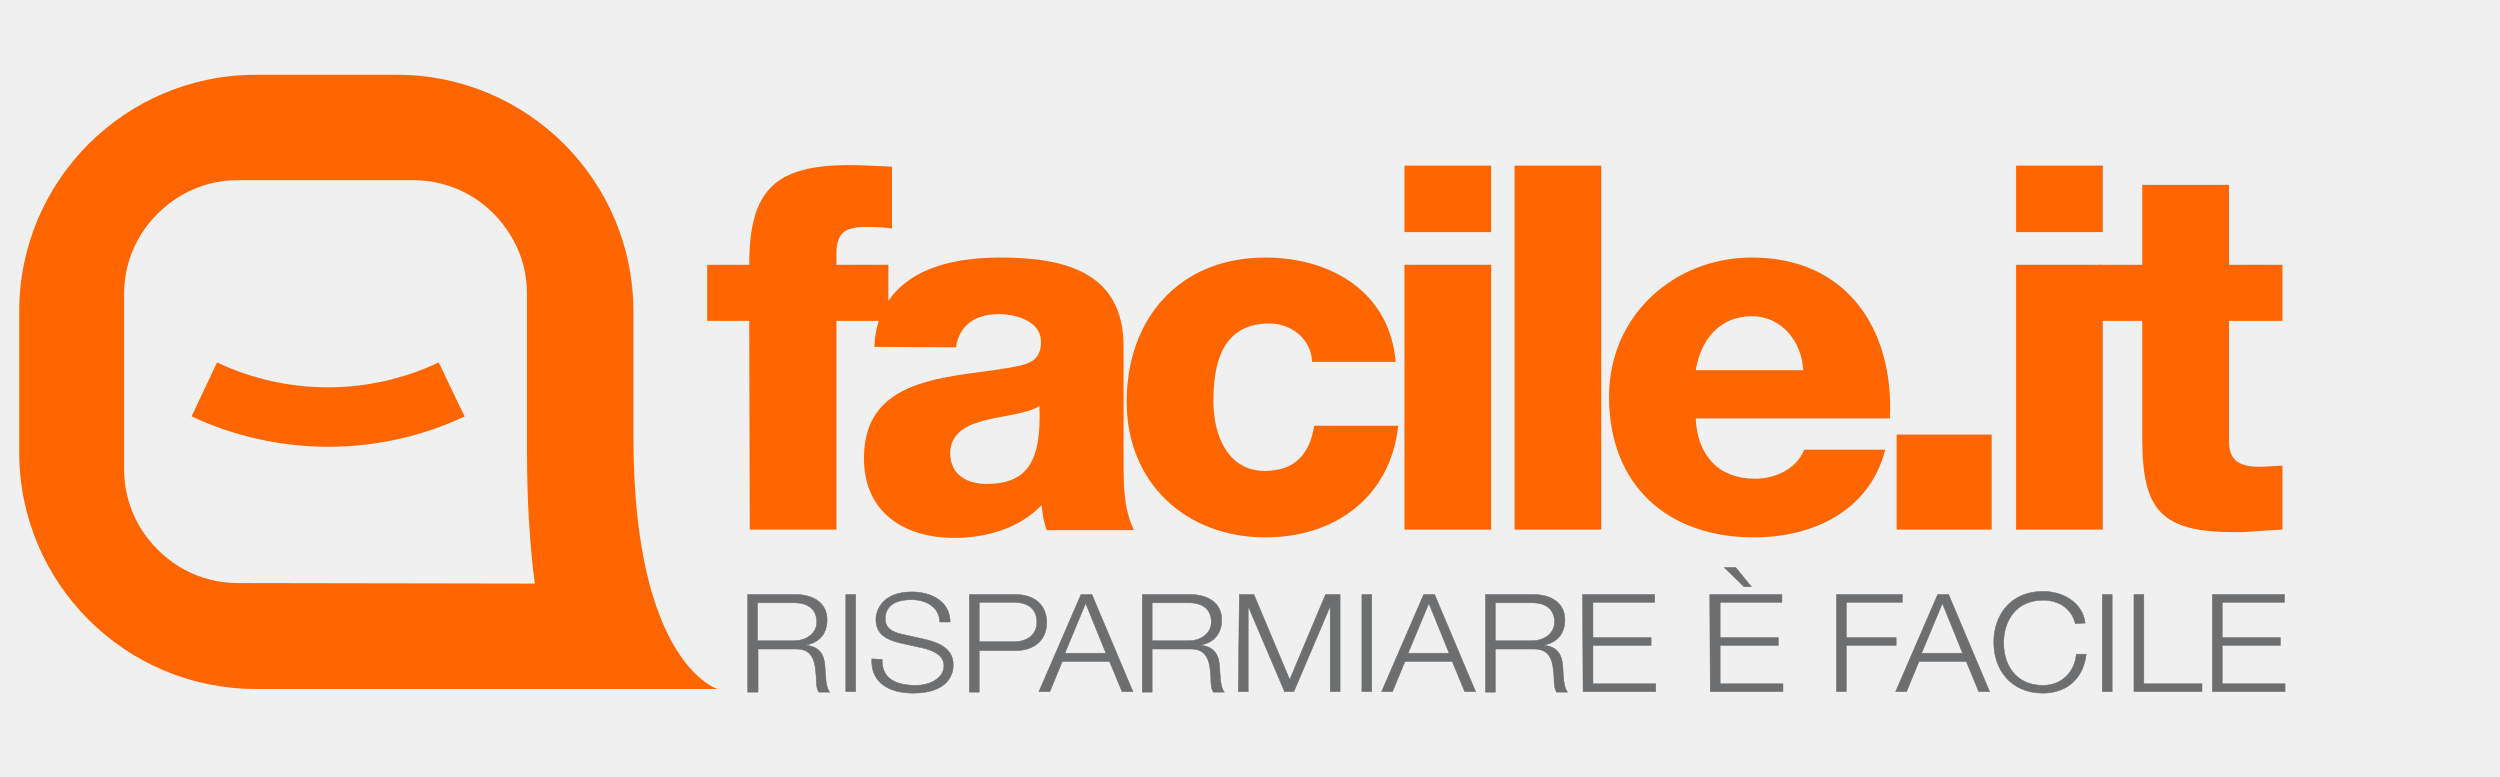
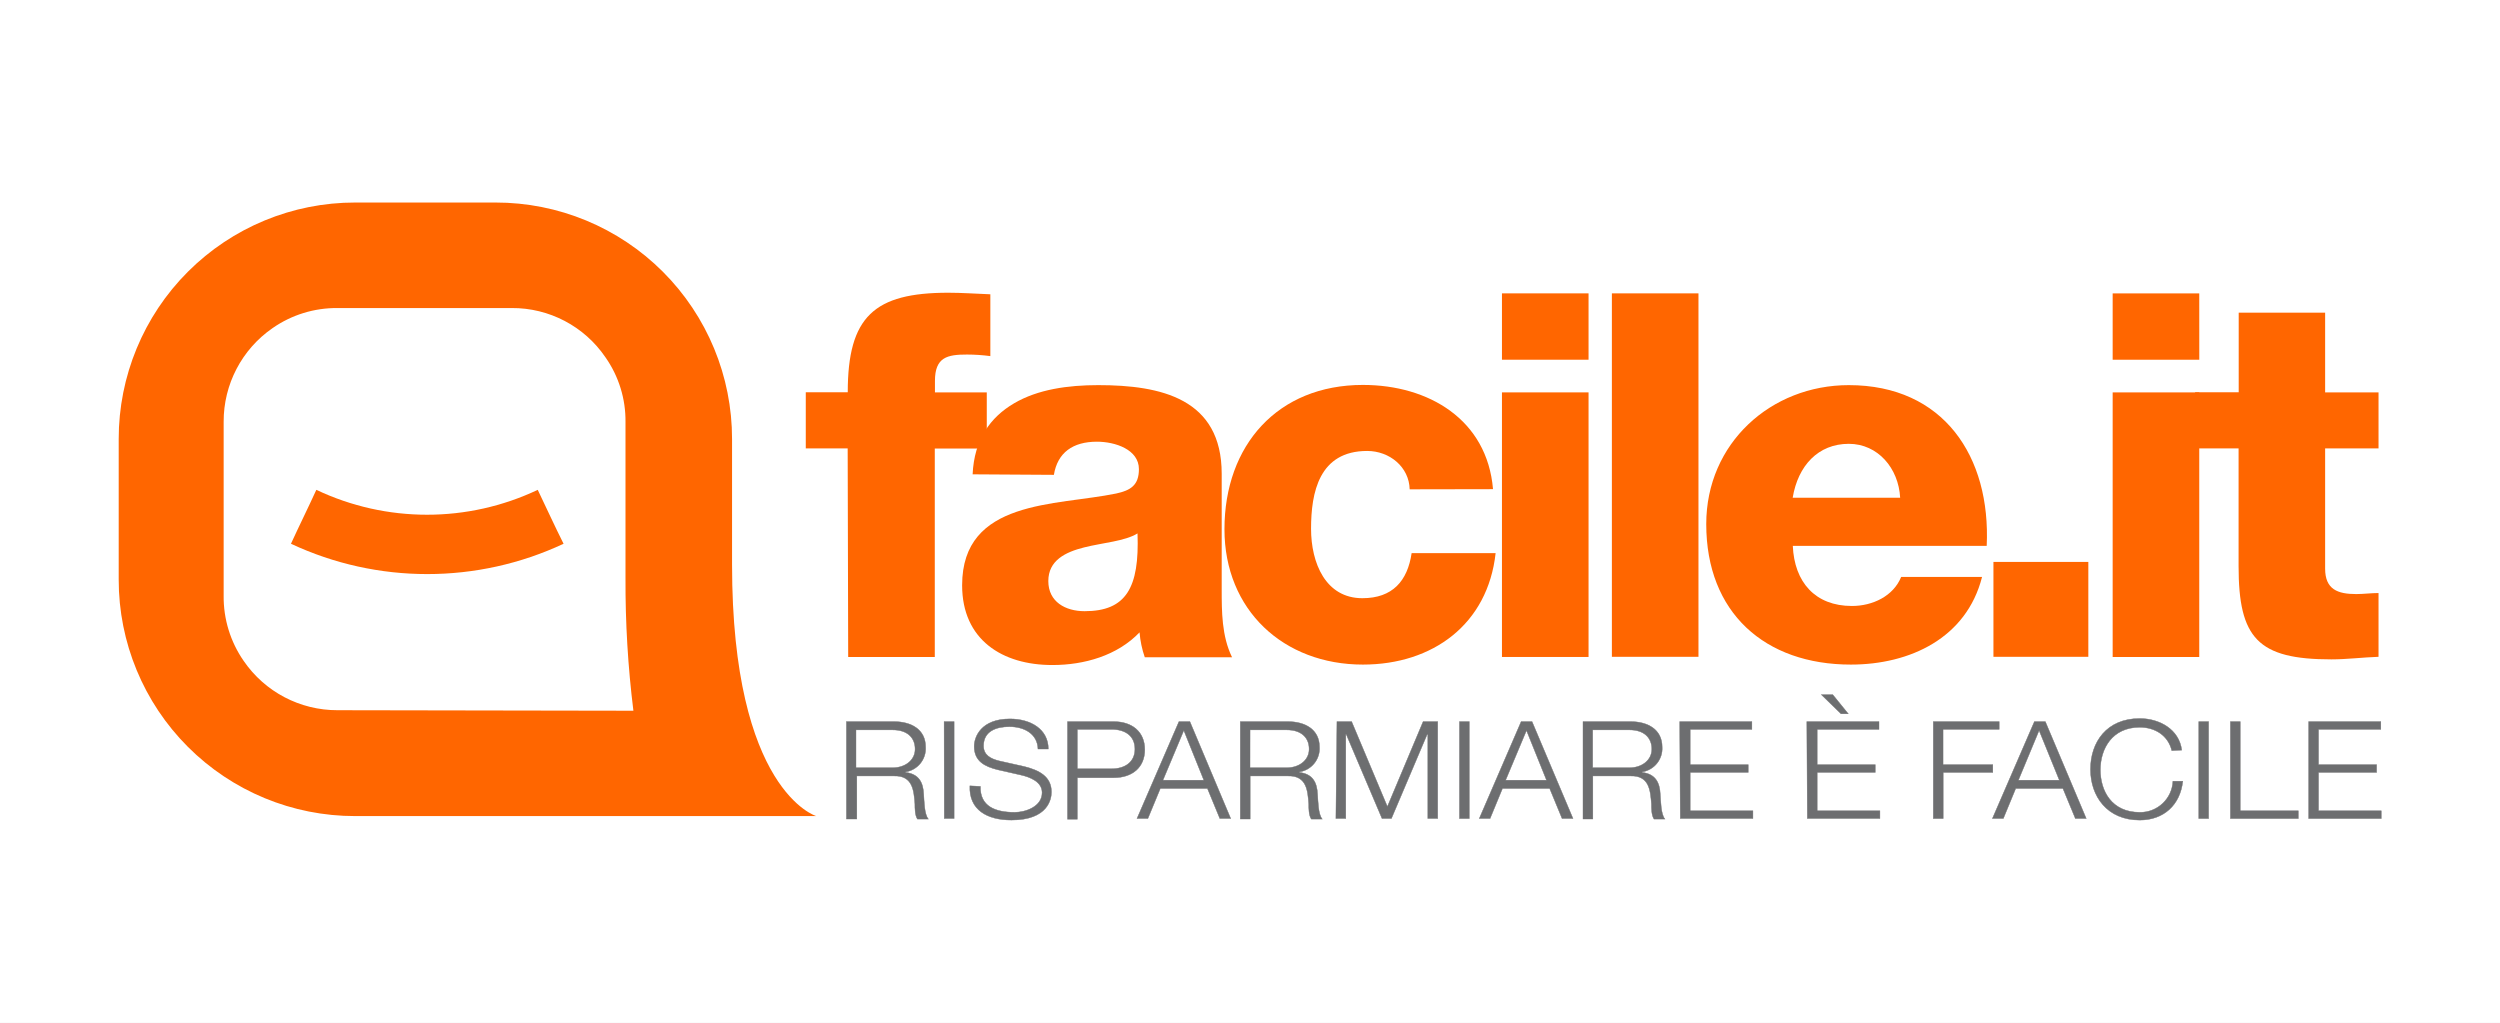
- <svg xmlns="http://www.w3.org/2000/svg" version="1.1" id="Livello_1" x="0px" y="0px" viewBox="0 0 481.5 149.5" style="enable-background:new 0 0 481.5 149.5;" xml:space="preserve">
-   <style type="text/css">
- 	.st0{fill:#FF6600;}
- 	.st1{fill:#6D6E70;stroke:#6D6E70;stroke-width:0.1;}
- </style>
-   <g>
-     <g>
-       <g>
-         <g>
-           <path class="st0" d="M144.3,61.8h-8.1V51h8.1c0-14.6,5.1-19.2,19.4-19.2c2.6,0,5.4,0.2,8.1,0.3V44c-1.6-0.2-3-0.3-4.5-0.3      c-3.8,0-6.2,0.5-6.2,5.1V51h10v10.8h-10V102h-16.7L144.3,61.8L144.3,61.8z" />
-           <path class="st0" d="M168.4,66.8c0.3-6.7,3.4-11,8-13.7c4.5-2.6,10.4-3.5,16.2-3.5c12.1,0,23.8,2.6,23.8,17.1v22.3      c0,4.3,0,9,2,13.1h-16.8c-0.6-1.6-0.8-3.1-1-4.8c-4.3,4.5-10.7,6.3-16.8,6.3c-9.7,0-17.4-4.9-17.4-15.4      c0-16.6,18.1-15.3,29.7-17.7c2.8-0.6,4.4-1.6,4.4-4.7c0-3.8-4.6-5.3-8.1-5.3c-4.6,0-7.6,2.1-8.3,6.4L168.4,66.8L168.4,66.8z       M190,93.2c8,0,10.6-4.5,10.2-15c-2.4,1.5-6.7,1.8-10.3,2.7c-3.7,0.9-6.9,2.5-6.9,6.5C183.1,91.5,186.3,93.2,190,93.2z" />
-           <path class="st0" d="M252.7,69.7c-0.1-4.3-3.9-7.4-8.2-7.4c-9.3,0-10.8,8-10.8,15c0,6.6,2.8,13.4,9.9,13.4      c5.8,0,8.7-3.3,9.5-8.7h16.2c-1.5,13.7-12.1,21.5-25.6,21.5c-15.3,0-26.7-10.5-26.7-26.1c0-16.2,10.3-27.8,26.7-27.8      c12.7,0,24,6.7,25.1,20.1L252.7,69.7L252.7,69.7z" />
-           <path class="st0" d="M287.2,44.7h-16.7V31.9h16.7L287.2,44.7L287.2,44.7z M270.5,51h16.7v51h-16.7V51z" />
-           <path class="st0" d="M291.7,31.9h16.7V102h-16.7V31.9z" />
-           <path class="st0" d="M326.6,80.6c0.3,7,4.3,11.6,11.4,11.6c4,0,8-1.9,9.5-5.6h15.6c-3,11.8-13.9,16.9-25.3,16.9      c-16.6,0-27.9-10-27.9-27.1c0-15.6,12.5-26.8,27.5-26.8c18.3,0,27.4,13.8,26.6,31L326.6,80.6L326.6,80.6z M347.3,71.3      c-0.3-5.7-4.3-10.4-9.9-10.4c-5.9,0-9.8,4.2-10.8,10.4H347.3z" />
-           <path class="st0" d="M365.3,83.7h18.3V102h-18.3V83.7L365.3,83.7z" />
-           <path class="st0" d="M405,44.7h-16.7V31.9H405V44.7z M388.3,51H405v51h-16.7V51L388.3,51z" />
-           <path class="st0" d="M439.6,61.8h-10.3V85c0,4,2.4,4.9,6,4.9c1.4,0,2.9-0.2,4.3-0.2V102c-3,0.1-6.1,0.5-9.1,0.5      c-14.2,0-17.9-4.1-17.9-18V61.8h-8.4V51h8.4V35.6h16.7V51h10.3L439.6,61.8L439.6,61.8z" />
-         </g>
-         <path class="st0" d="M122,84.2c0-3.8,0-24.2,0-24.2c0-25.2-20.4-45.6-45.6-45.6H49.3c-25.2,0-45.6,20.4-45.6,45.6l0,27.1     c0,25.2,20.4,45.6,45.6,45.6h88.9C138.2,132.7,122,127.9,122,84.2z M45.9,112.3c-7.6,0-14-3.7-18.1-9.5     c-2.5-3.6-3.9-7.8-3.9-12.6V56.7c0-7.6,3.7-14,9.5-18.1c3.6-2.5,7.8-3.9,12.5-3.9h33.6h0c7.6,0,14.1,3.7,18.1,9.5     c2.5,3.6,3.9,7.7,3.9,12.5c0,0,0,25.3,0,30.1c0,9.4,0.5,17.9,1.5,25.6L45.9,112.3z" />
-         <g>
-           <path class="st0" d="M89.5,80.2c-16.6,7.8-35.9,7.8-52.6,0c1.6-3.5,3.3-6.9,4.9-10.4c13.5,6.4,29.2,6.4,42.7,0      C86.2,73.3,87.8,76.8,89.5,80.2z" />
-         </g>
-       </g>
-       <g>
-         <path class="st1" d="M144,114.5h9.2c3.3,0,6.1,1.5,6.1,4.9c0,2.4-1.3,4.3-3.9,4.8v0.1c2.6,0.3,3.4,2,3.5,4.2     c0.1,1.3,0.1,3.9,0.9,4.8h-2.1c-0.5-0.7-0.5-2.1-0.5-2.9c-0.2-2.6-0.4-5.5-4-5.4h-7.2v8.3H144L144,114.5L144,114.5z M145.9,123.4     h7.1c2.3,0,4.3-1.4,4.3-3.6c0-2.3-1.5-3.7-4.3-3.7h-7.1V123.4z" />
-         <path class="st1" d="M162.9,114.5h1.9v18.7h-1.9V114.5z" />
-         <path class="st1" d="M169.9,127c-0.1,3.9,2.9,5,6.6,5c2.1,0,5.3-1.1,5.3-3.8c0-2.1-2.3-3-4.1-3.4l-4.5-1     c-2.4-0.6-4.5-1.6-4.5-4.5c0-1.8,1.3-5.3,6.9-5.3c4,0,7.4,2,7.4,5.8H181c-0.1-2.9-2.6-4.3-5.5-4.3c-2.6,0-5,0.9-5,3.7     c0,1.8,1.4,2.5,3,2.9l4.9,1.1c2.8,0.7,5.2,1.9,5.2,4.9c0,1.3-0.6,5.4-7.7,5.4c-4.7,0-8.2-2-8-6.6L169.9,127L169.9,127L169.9,127z     " />
-         <path class="st1" d="M186.7,114.5h8.9c3.6,0,6,2,6,5.4c0,3.4-2.4,5.4-6,5.4h-7v8h-1.9V114.5L186.7,114.5z M188.6,123.6h6.6     c2.6,0,4.5-1.3,4.5-3.8c0-2.6-1.8-3.8-4.5-3.8h-6.6V123.6L188.6,123.6z" />
-         <path class="st1" d="M208.2,114.5h2.1l7.9,18.7h-2.1l-2.4-5.8h-9.1l-2.4,5.8h-2.1L208.2,114.5z M205.1,125.8h7.9l-3.9-9.6     L205.1,125.8z" />
-         <path class="st1" d="M220,114.5h9.2c3.3,0,6.1,1.5,6.1,4.9c0,2.4-1.3,4.3-3.9,4.8v0.1c2.6,0.3,3.4,2,3.5,4.2     c0.1,1.3,0.1,3.9,0.9,4.8h-2.1c-0.5-0.7-0.5-2.1-0.5-2.9c-0.2-2.6-0.4-5.5-4-5.4h-7.3v8.3H220L220,114.5L220,114.5z M221.9,123.4     h7.1c2.3,0,4.3-1.4,4.3-3.6c0-2.3-1.5-3.7-4.3-3.7h-7.1V123.4z" />
-         <path class="st1" d="M238.7,114.5h2.8l6.9,16.4l6.9-16.4h2.8v18.7h-1.9V117h-0.1l-6.9,16.2h-1.8l-6.9-16.2h-0.1v16.2h-1.9     L238.7,114.5L238.7,114.5z" />
-         <path class="st1" d="M262.3,114.5h1.9v18.7h-1.9V114.5z" />
-         <path class="st1" d="M274.2,114.5h2.1l7.9,18.7h-2.1l-2.4-5.8h-9.1l-2.4,5.8h-2.1L274.2,114.5z M271.2,125.8h7.9l-3.9-9.6     L271.2,125.8z" />
-         <path class="st1" d="M286.1,114.5h9.2c3.3,0,6.1,1.5,6.1,4.9c0,2.4-1.3,4.3-3.9,4.8v0.1c2.6,0.3,3.4,2,3.5,4.2     c0.1,1.3,0.1,3.9,0.9,4.8h-2.1c-0.5-0.7-0.5-2.1-0.5-2.9c-0.2-2.6-0.4-5.5-4-5.4H288v8.3h-1.9L286.1,114.5L286.1,114.5z      M288,123.4h7.1c2.3,0,4.3-1.4,4.3-3.6c0-2.3-1.5-3.7-4.3-3.7H288V123.4z" />
-         <path class="st1" d="M304.8,114.5h13.9v1.5h-11.9v6.8h11.2v1.5h-11.2v7.4h12.1v1.5h-14L304.8,114.5L304.8,114.5z" />
-         <path class="st1" d="M329.3,114.5h13.9v1.5h-11.9v6.8h11.2v1.5h-11.2v7.4h12.1v1.5h-14L329.3,114.5L329.3,114.5z M332.1,109.3     h2.2l3,3.7h-1.4L332.1,109.3z" />
-         <path class="st1" d="M353.7,114.5h12.7v1.5h-10.8v6.8h9.6v1.5h-9.6v8.9h-1.9L353.7,114.5L353.7,114.5z" />
-         <path class="st1" d="M373.2,114.5h2.1l7.9,18.7h-2.1l-2.4-5.8h-9.1l-2.4,5.8h-2.1L373.2,114.5z M370.1,125.8h7.9l-3.9-9.6     L370.1,125.8z" />
-         <path class="st1" d="M399.7,120.1c-0.7-2.9-3.2-4.5-6.2-4.5c-5.3,0-7.6,4.1-7.6,8.2c0,4.1,2.2,8.2,7.6,8.2c3.7,0,6.1-2.7,6.4-6     h1.9c-0.5,4.6-3.7,7.5-8.3,7.5c-6.3,0-9.5-4.6-9.5-9.8c0-5.1,3.1-9.8,9.5-9.8c3.8,0,7.6,2.1,8.1,6.1L399.7,120.1L399.7,120.1z" />
-         <path class="st1" d="M404.9,114.5h1.9v18.7h-1.9V114.5z" />
-         <path class="st1" d="M411,114.5h1.9v17.2h11.2v1.5H411L411,114.5L411,114.5z" />
-         <path class="st1" d="M426.1,114.5h13.9v1.5H428v6.8h11.2v1.5H428v7.4h12.1v1.5h-14L426.1,114.5L426.1,114.5z" />
-       </g>
-     </g>
+ <svg xmlns="http://www.w3.org/2000/svg" viewBox="0 0 623.62 255.12">
+   <defs>
+     <style>.cls-1{fill:#fff;}.cls-2{fill:#f60;}.cls-3{fill:#6d6e70;stroke:#6d6e70;stroke-width:0.1px;}</style>
+   </defs>
+   <g id="BG">
+     <rect class="cls-1" width="623.62" height="255.12" />
+   </g>
+   <g id="Logo">
+     <path class="cls-2" d="M211.45,111.85H201v-14h10.47c0-18.88,6.6-24.83,25.09-24.83,3.36,0,7,.26,10.48.39V88.83a45.27,45.27,0,0,0-5.82-.39c-4.92,0-8,.65-8,6.59v2.85h12.93v14H233.18v52h-21.6l-.13-52Z" />
+     <path class="cls-2" d="M242.62,118.31c.39-8.66,4.4-14.22,10.35-17.71s13.45-4.53,21-4.53c15.65,0,30.78,3.36,30.78,22.11V147c0,5.56,0,11.64,2.58,16.95H285.56a25.15,25.15,0,0,1-1.3-6.21c-5.56,5.82-13.83,8.15-21.72,8.15C250,165.91,240,159.57,240,146c0-21.47,23.41-19.79,38.41-22.89,3.62-.78,5.69-2.07,5.69-6.08,0-4.91-5.94-6.85-10.47-6.85-6,0-9.83,2.71-10.74,8.27l-20.3-.13Zm27.93,34.15c10.35,0,13.71-5.82,13.2-19.4-3.11,1.94-8.67,2.32-13.32,3.49s-8.93,3.23-8.93,8.4S265.77,152.46,270.55,152.46Z" />
+     <path class="cls-2" d="M351.64,122.06c-.13-5.56-5-9.57-10.6-9.57-12,0-14,10.35-14,19.4,0,8.54,3.62,17.33,12.8,17.33,7.5,0,11.26-4.27,12.29-11.25h20.95c-1.94,17.72-15.65,27.81-33.11,27.81-19.78,0-34.53-13.58-34.53-33.76,0-21,13.32-36,34.53-36,16.43,0,31,8.66,32.46,26Z" />
+     <path class="cls-2" d="M396.26,89.73h-21.6V73.18h21.6V89.73Zm-21.6,8.15h21.6v66h-21.6Z" />
+     <path class="cls-2" d="M402.08,73.18h21.6v90.66h-21.6Z" />
+     <path class="cls-2" d="M447.21,136.16c.39,9.05,5.57,15,14.75,15,5.17,0,10.34-2.46,12.28-7.24h20.18c-3.88,15.26-18,21.86-32.72,21.86-21.47,0-36.08-12.94-36.08-35.05,0-20.18,16.16-34.66,35.56-34.66,23.67,0,35.44,17.85,34.4,40.09Zm26.78-12c-.39-7.37-5.57-13.45-12.81-13.45-7.63,0-12.67,5.43-14,13.45Z" />
+     <path class="cls-2" d="M497.26,140.17h23.67v23.67H497.26V140.17Z" />
+     <path class="cls-2" d="M548.61,89.73H527V73.18h21.6ZM527,97.88h21.6v66H527v-66Z" />
+     <path class="cls-2" d="M593.35,111.85H580v30c0,5.17,3.11,6.34,7.76,6.34,1.81,0,3.75-.26,5.56-.26v15.91c-3.88.13-7.89.64-11.77.64-18.36,0-23.14-5.3-23.14-23.28V111.85H547.57v-14h10.87V78H580V97.88h13.32v14Z" />
+     <path class="cls-2" d="M182.61,140.82v-31.3a58.94,58.94,0,0,0-59-59h-35a58.94,58.94,0,0,0-59,59v35.05a58.94,58.94,0,0,0,59,59h115S182.61,197.33,182.61,140.82ZM84.2,177.16a28.28,28.28,0,0,1-23.41-12.29,28,28,0,0,1-5-16.29V105.25A28.29,28.29,0,0,1,68,81.84a27.92,27.92,0,0,1,16.17-5h43.45a28.09,28.09,0,0,1,23.41,12.29,27.57,27.57,0,0,1,5,16.16v38.93A258.54,258.54,0,0,0,158,177.29Z" />
+     <path class="cls-2" d="M140.58,135.64a80.21,80.21,0,0,1-68,0c2.07-4.52,4.26-8.92,6.33-13.45a64.51,64.51,0,0,0,55.23,0C136.31,126.72,138.38,131.25,140.58,135.64Z" />
+     <path class="cls-3" d="M211.06,180H223c4.27,0,7.89,1.94,7.89,6.34a5.91,5.91,0,0,1-5,6.21v.13c3.36.38,4.4,2.58,4.52,5.43.13,1.68.13,5,1.17,6.21h-2.72c-.64-.91-.64-2.72-.64-3.76-.26-3.36-.52-7.11-5.18-7h-9.31v10.74h-2.59V180Zm2.46,11.51h9.18c3,0,5.57-1.81,5.57-4.65s-1.94-4.79-5.57-4.79h-9.18Z" />
+     <path class="cls-3" d="M235.51,180H238v24.19h-2.45Z" />
+     <path class="cls-3" d="M244.56,196.17c-.13,5,3.75,6.46,8.54,6.46,2.71,0,6.85-1.42,6.85-4.91,0-2.72-3-3.88-5.3-4.4L248.83,192c-3.11-.78-5.82-2.07-5.82-5.82,0-2.33,1.68-6.85,8.92-6.85,5.17,0,9.57,2.58,9.57,7.5h-2.58c-.13-3.75-3.37-5.56-7.12-5.56-3.36,0-6.46,1.16-6.46,4.78,0,2.33,1.81,3.23,3.88,3.75l6.33,1.42c3.62.91,6.73,2.46,6.73,6.34,0,1.68-.78,7-10,7-6.08,0-10.6-2.58-10.35-8.53l2.59.13Z" />
+     <path class="cls-3" d="M266.29,180H277.8c4.65,0,7.76,2.59,7.76,7s-3.11,7-7.76,7h-9.06v10.35h-2.45V180Zm2.45,11.77h8.54c3.36,0,5.82-1.68,5.82-4.91s-2.33-4.92-5.82-4.92h-8.54v9.83Z" />
+     <path class="cls-3" d="M294.09,180h2.72L307,204.19h-2.71l-3.1-7.51H289.44l-3.11,7.51h-2.71Zm-4,14.62H300.3l-5-12.42Z" />
+     <path class="cls-3" d="M309.35,180h11.9c4.27,0,7.89,1.94,7.89,6.34a5.91,5.91,0,0,1-5,6.21v.13c3.36.38,4.39,2.58,4.52,5.43.13,1.68.13,5,1.17,6.21h-2.72c-.65-.91-.65-2.72-.65-3.76-.25-3.36-.51-7.11-5.17-7h-9.44v10.74h-2.46V180Zm2.46,11.51H321c3,0,5.56-1.81,5.56-4.65s-1.94-4.79-5.56-4.79h-9.18Z" />
+     <path class="cls-3" d="M333.54,180h3.62l8.92,21.21L355,180h3.63v24.19h-2.46v-21H356l-8.92,21h-2.33l-8.93-21h-.12v21h-2.46l.26-24.19Z" />
+     <path class="cls-3" d="M364.06,180h2.45v24.19h-2.45Z" />
+     <path class="cls-3" d="M379.45,180h2.71l10.22,24.19h-2.72l-3.1-7.51H374.79l-3.1,7.51H369Zm-3.88,14.62h10.21l-5-12.42Z" />
+     <path class="cls-3" d="M394.84,180h11.9c4.26,0,7.88,1.94,7.88,6.34a5.91,5.91,0,0,1-5,6.21v.13c3.36.38,4.4,2.58,4.53,5.43.13,1.68.13,5,1.16,6.21h-2.71c-.65-.91-.65-2.72-.65-3.76-.26-3.36-.52-7.11-5.17-7h-9.45v10.74h-2.45V180Zm2.45,11.51h9.19c3,0,5.56-1.81,5.56-4.65s-1.94-4.79-5.56-4.79h-9.19Z" />
+     <path class="cls-3" d="M419,180h18v1.94H421.61v8.8h14.48v1.94H421.61v9.57h15.65v1.94H419.15L419,180Z" />
+     <path class="cls-3" d="M450.71,180h18v1.94H453.29v8.8h14.49v1.94H453.29v9.57h15.65v1.94h-18.1L450.71,180Zm3.62-6.72h2.84l3.88,4.78h-1.81Z" />
+     <path class="cls-3" d="M482.26,180h16.43v1.94h-14v8.8h12.41v1.94H484.72v11.51h-2.46V180Z" />
+     <path class="cls-3" d="M507.48,180h2.72l10.21,24.19H517.7l-3.11-7.51H502.82l-3.1,7.51H497Zm-4,14.62h10.22l-5.05-12.42Z" />
+     <path class="cls-3" d="M541.75,187.24c-.9-3.75-4.14-5.82-8-5.82-6.85,0-9.82,5.31-9.82,10.61s2.84,10.6,9.82,10.6a8.16,8.16,0,0,0,8.28-7.76h2.46c-.65,5.95-4.79,9.7-10.74,9.7-8.14,0-12.28-5.95-12.28-12.67s4-12.67,12.28-12.67c4.92,0,9.83,2.71,10.48,7.88l-2.46.13Z" />
+     <path class="cls-3" d="M548.48,180h2.45v24.19h-2.45Z" />
+     <path class="cls-3" d="M556.37,180h2.45v22.25h14.49v1.94H556.37V180Z" />
+     <path class="cls-3" d="M575.89,180h18v1.94H578.35v8.8h14.49v1.94H578.35v9.57H594v1.94H575.89V180Z" />
  </g>
</svg>
